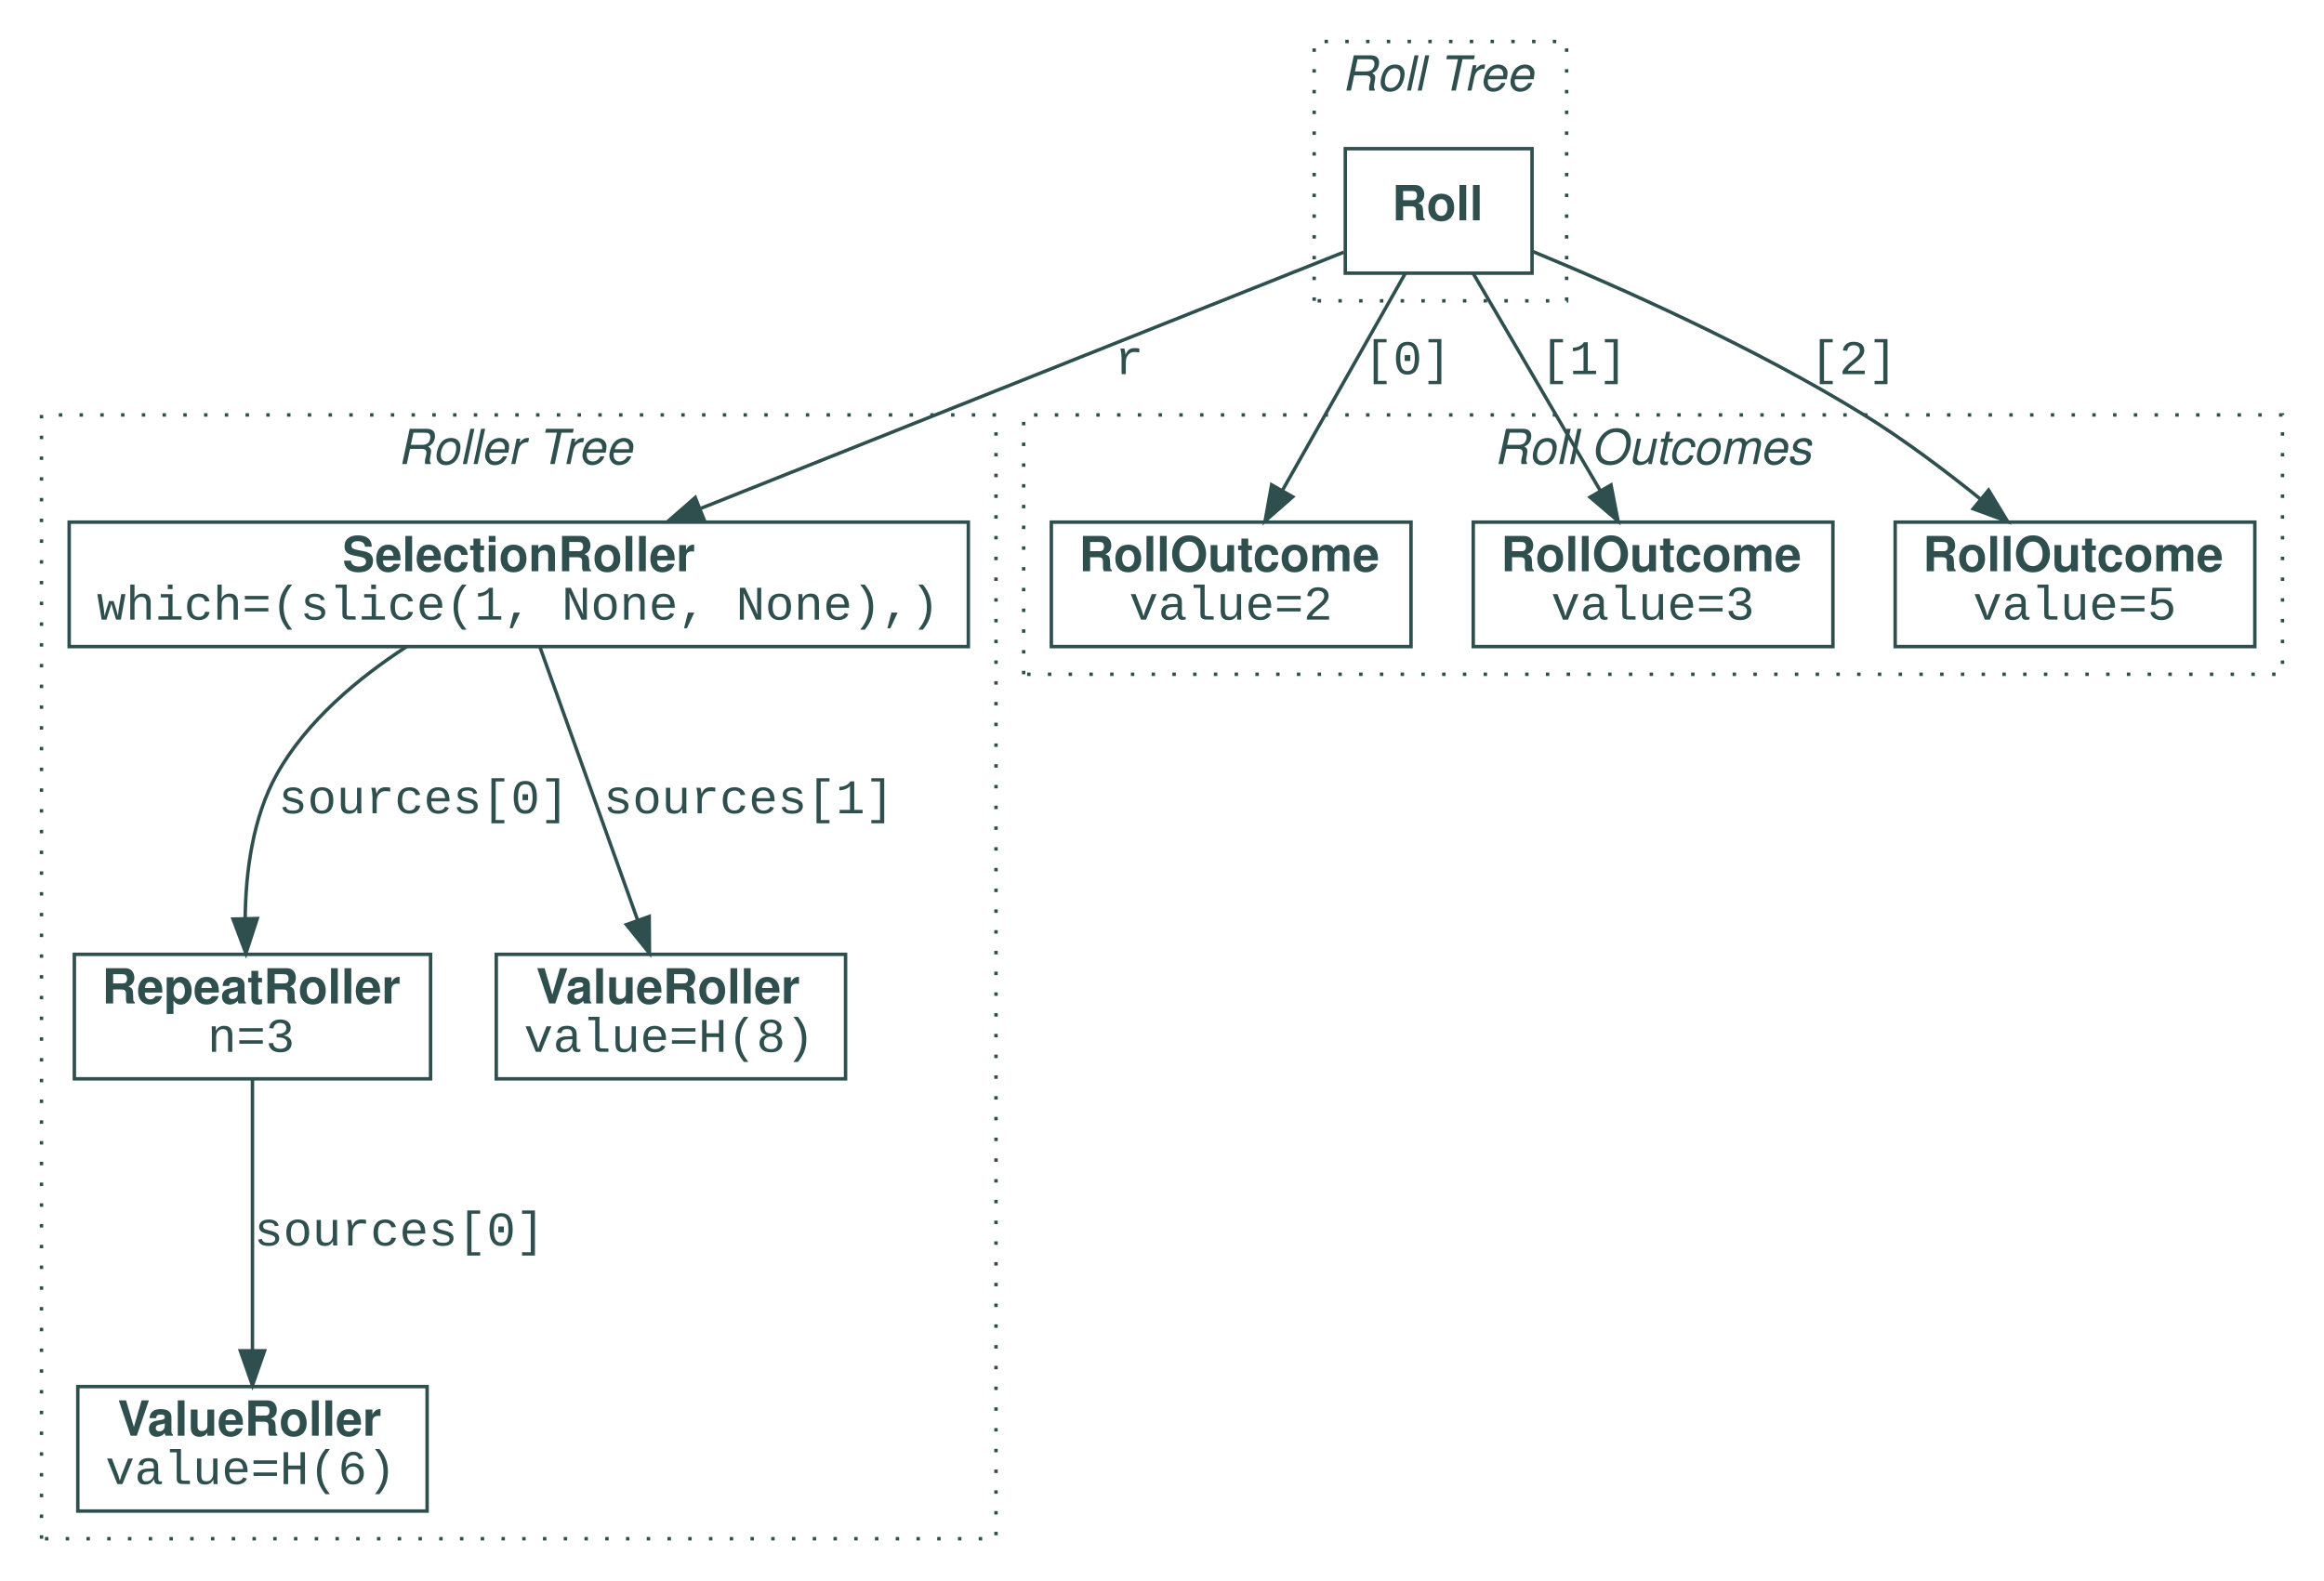
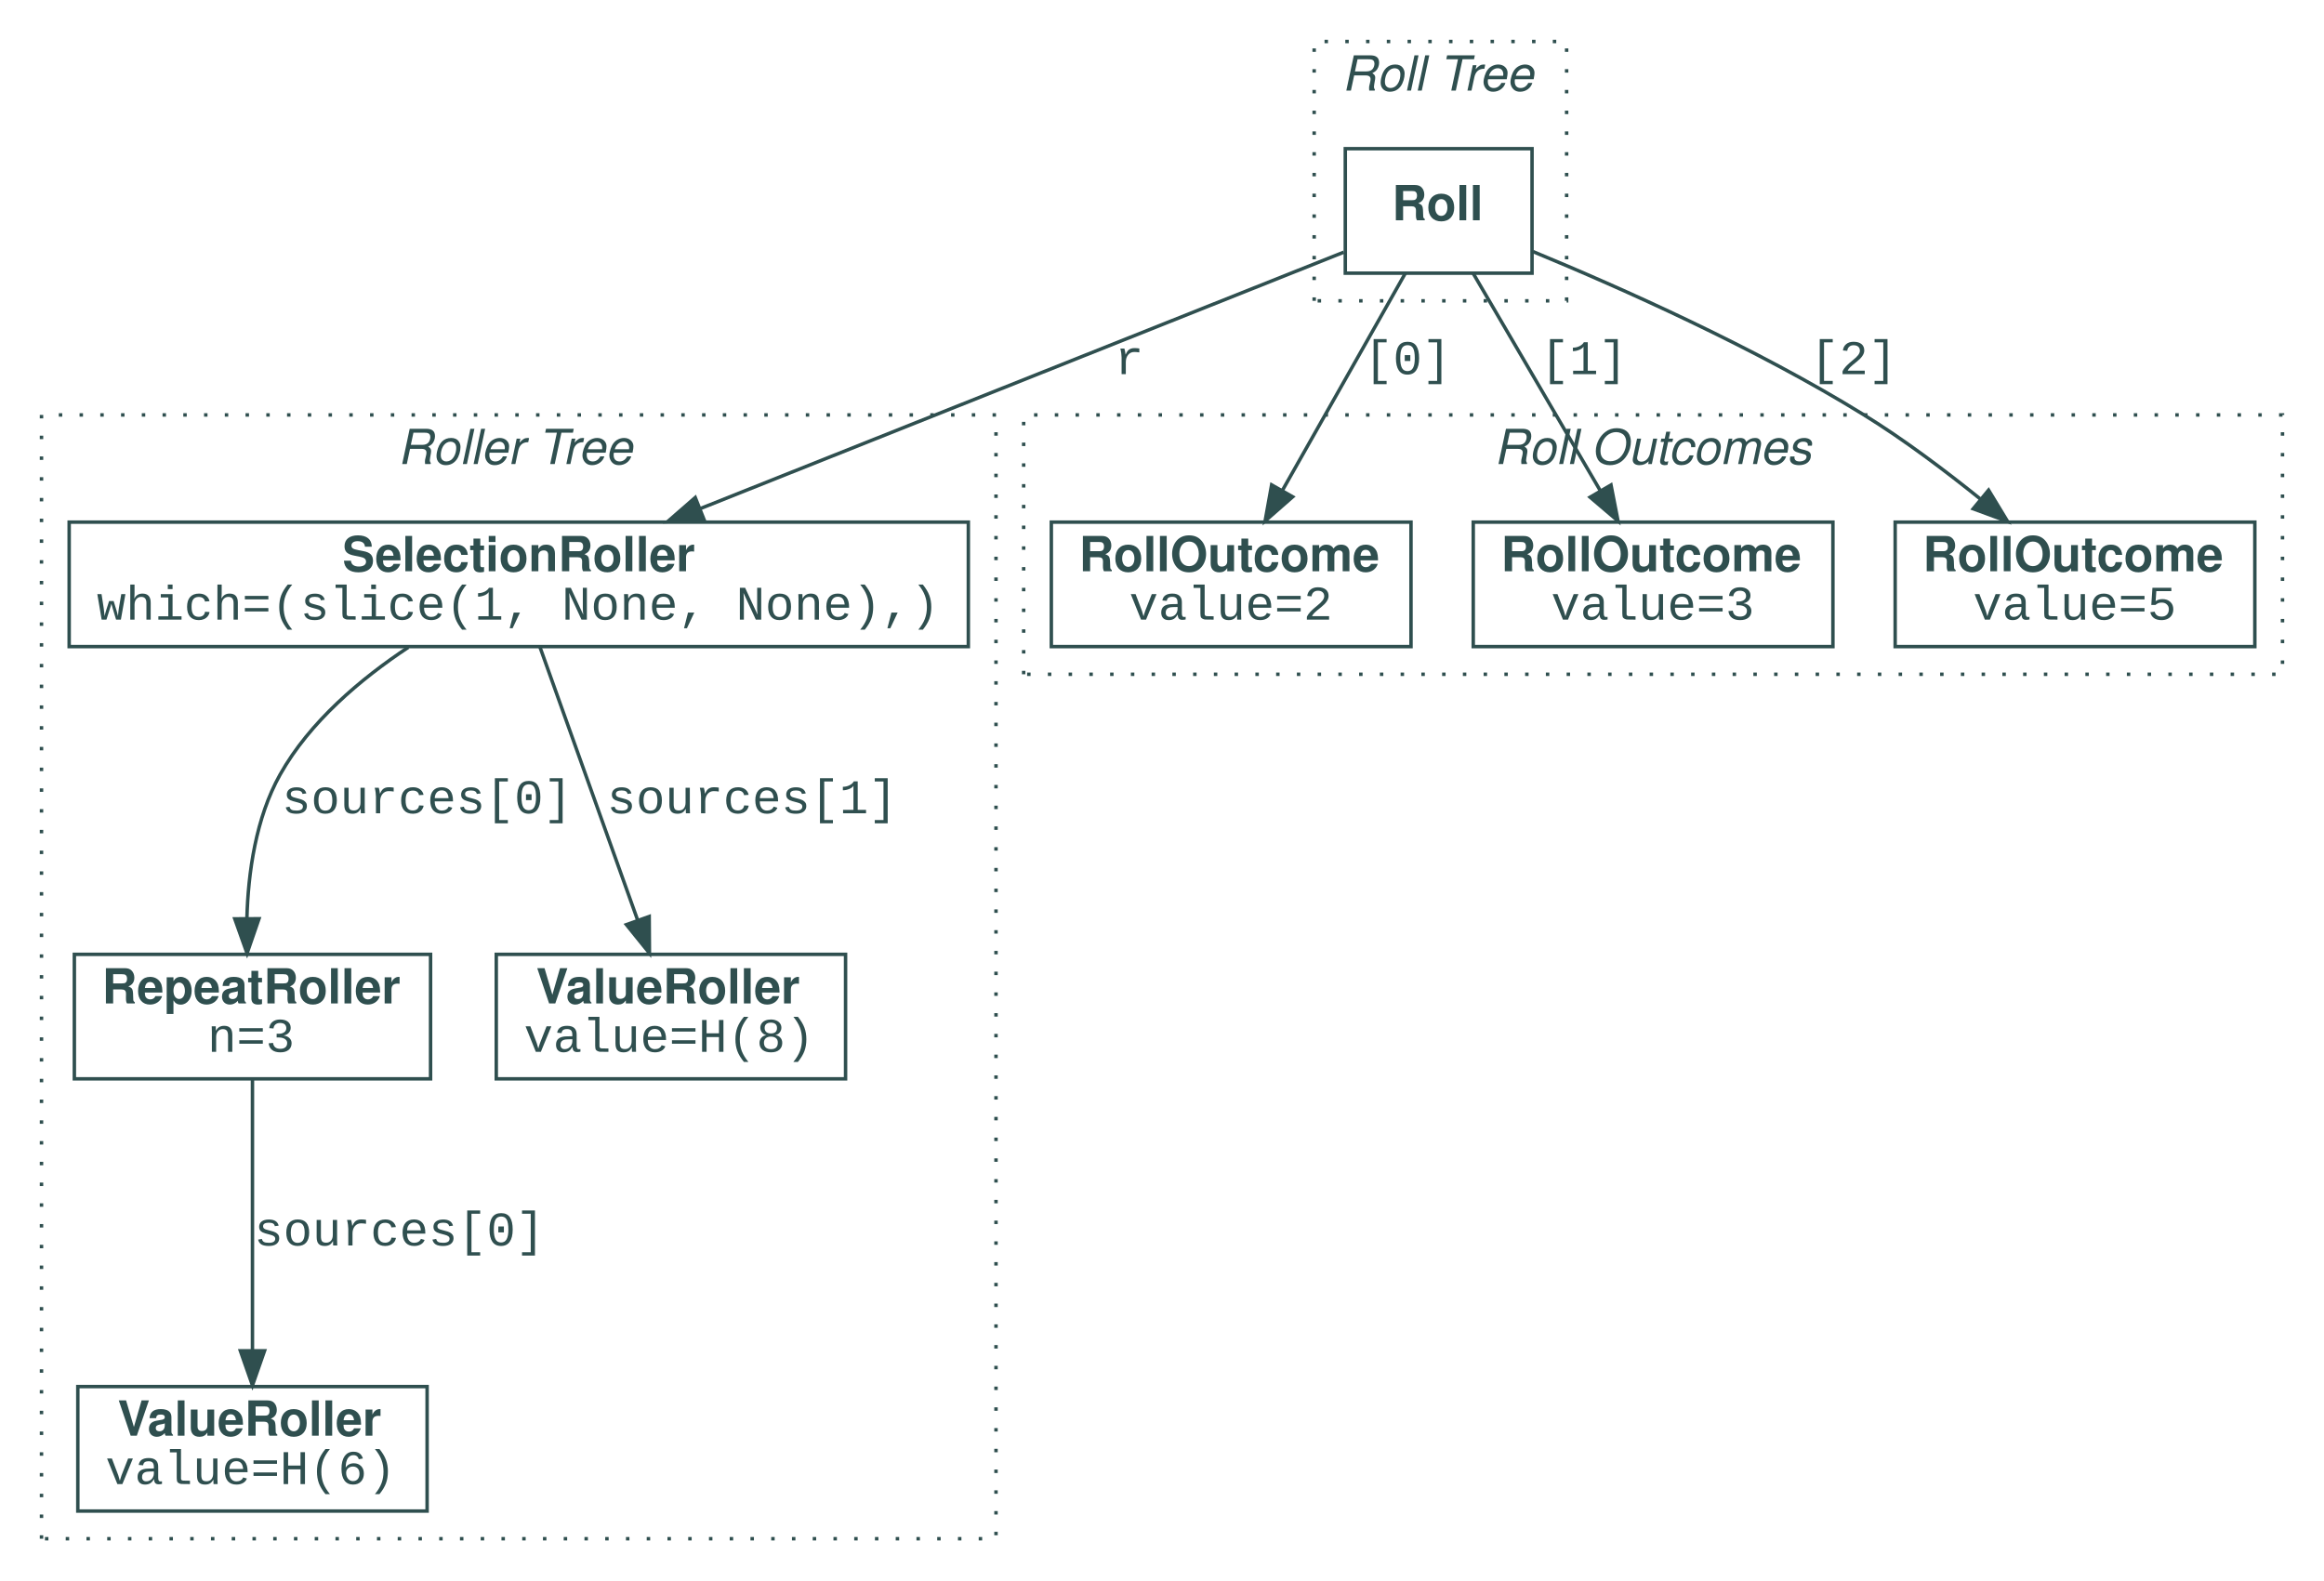
<svg xmlns="http://www.w3.org/2000/svg" width="672pt" height="457pt" viewBox="0.00 0.00 672.00 457.00">
  <g id="graph0" class="graph" transform="scale(1 1) rotate(0) translate(4 453)">
    <g id="clust1" class="cluster">
+       <polygon fill="transparent" stroke="DarkSlateGray" stroke-dasharray="1,5" points="376,-366 376,-441 449,-441 449,-366 376,-366" />
+       <text text-anchor="start" x="384" y="-426.8" font-family="Helvetica,sans-Serif" font-style="italic" font-size="14.00" fill="DarkSlateGray">Roll Tree</text>
+     </g>
+     <g id="clust2" class="cluster">
      <polygon fill="transparent" stroke="DarkSlateGray" stroke-dasharray="1,5" points="8,-8 8,-333 284,-333 284,-8 8,-8" />
      <text text-anchor="start" x="111" y="-318.8" font-family="Helvetica,sans-Serif" font-style="italic" font-size="14.00" fill="DarkSlateGray">Roller Tree</text>
-     </g>
-     <g id="clust2" class="cluster">
-       <polygon fill="transparent" stroke="DarkSlateGray" stroke-dasharray="1,5" points="376,-366 376,-441 449,-441 449,-366 376,-366" />
-       <text text-anchor="start" x="384" y="-426.8" font-family="Helvetica,sans-Serif" font-style="italic" font-size="14.00" fill="DarkSlateGray">Roll Tree</text>
    </g>
    <g id="clust3" class="cluster">
      <polygon fill="transparent" stroke="DarkSlateGray" stroke-dasharray="1,5" points="292,-258 292,-333 656,-333 656,-258 292,-258" />
      <text text-anchor="start" x="428" y="-318.8" font-family="Helvetica,sans-Serif" font-style="italic" font-size="14.00" fill="DarkSlateGray">Roll Outcomes</text>
    </g>
    <g id="node1" class="node">
      <polygon fill="none" stroke="DarkSlateGray" points="439,-410 385,-410 385,-374 439,-374 439,-410" />
      <text text-anchor="start" x="398.5" y="-389.3" font-family="Helvetica,sans-Serif" font-weight="bold" font-size="14.00" fill="DarkSlateGray">Roll</text>
    </g>
    <g id="node2" class="node">
      <polygon fill="none" stroke="DarkSlateGray" points="276,-302 16,-302 16,-266 276,-266 276,-302" />
      <text text-anchor="start" x="95" y="-287.8" font-family="Helvetica,sans-Serif" font-weight="bold" font-size="14.00" fill="DarkSlateGray">SelectionRoller</text>
      <text text-anchor="start" x="24" y="-273.8" font-family="Courier New" font-size="14.00" fill="DarkSlateGray">which=(slice(1, None, None),)</text>
    </g>
    <g id="edge1" class="edge">
      <path fill="none" stroke="DarkSlateGray" d="M384.54,-380.06C340.74,-362.6 254.35,-328.18 198.43,-305.89" />
      <polygon fill="DarkSlateGray" stroke="DarkSlateGray" points="199.63,-302.61 189.05,-302.15 197.04,-309.11 199.63,-302.61" />
      <text text-anchor="middle" x="322.5" y="-344.8" font-family="Courier New" font-size="14.00" fill="DarkSlateGray">r</text>
    </g>
    <g id="node3" class="node">
      <polygon fill="none" stroke="DarkSlateGray" points="404,-302 300,-302 300,-266 404,-266 404,-302" />
      <text text-anchor="start" x="308" y="-287.8" font-family="Helvetica,sans-Serif" font-weight="bold" font-size="14.00" fill="DarkSlateGray">RollOutcome</text>
      <text text-anchor="start" x="322.5" y="-273.8" font-family="Courier New" font-size="14.00" fill="DarkSlateGray">value=2</text>
    </g>
    <g id="edge2" class="edge">
      <path fill="none" stroke="DarkSlateGray" d="M402.36,-373.97C392.75,-356.99 377.87,-330.7 366.77,-311.09" />
      <polygon fill="DarkSlateGray" stroke="DarkSlateGray" points="369.79,-309.32 361.82,-302.34 363.7,-312.77 369.79,-309.32" />
      <text text-anchor="middle" x="403" y="-344.8" font-family="Courier New" font-size="14.00" fill="DarkSlateGray">[0]</text>
    </g>
    <g id="node4" class="node">
      <polygon fill="none" stroke="DarkSlateGray" points="526,-302 422,-302 422,-266 526,-266 526,-302" />
      <text text-anchor="start" x="430" y="-287.8" font-family="Helvetica,sans-Serif" font-weight="bold" font-size="14.00" fill="DarkSlateGray">RollOutcome</text>
      <text text-anchor="start" x="444.5" y="-273.8" font-family="Courier New" font-size="14.00" fill="DarkSlateGray">value=3</text>
    </g>
    <g id="edge3" class="edge">
      <path fill="none" stroke="DarkSlateGray" d="M421.96,-373.97C431.89,-356.99 447.27,-330.7 458.74,-311.09" />
      <polygon fill="DarkSlateGray" stroke="DarkSlateGray" points="461.83,-312.74 463.86,-302.34 455.79,-309.21 461.83,-312.74" />
      <text text-anchor="middle" x="454" y="-344.8" font-family="Courier New" font-size="14.00" fill="DarkSlateGray">[1]</text>
    </g>
    <g id="node5" class="node">
      <polygon fill="none" stroke="DarkSlateGray" points="648,-302 544,-302 544,-266 648,-266 648,-302" />
      <text text-anchor="start" x="552" y="-287.8" font-family="Helvetica,sans-Serif" font-weight="bold" font-size="14.00" fill="DarkSlateGray">RollOutcome</text>
      <text text-anchor="start" x="566.5" y="-273.8" font-family="Courier New" font-size="14.00" fill="DarkSlateGray">value=5</text>
    </g>
    <g id="edge4" class="edge">
      <path fill="none" stroke="DarkSlateGray" d="M439.3,-380.23C464.85,-369.67 503.67,-352.37 535,-333 546.58,-325.84 558.51,-316.86 568.73,-308.61" />
      <polygon fill="DarkSlateGray" stroke="DarkSlateGray" points="571.01,-311.26 576.5,-302.2 566.56,-305.86 571.01,-311.26" />
      <text text-anchor="middle" x="532" y="-344.8" font-family="Courier New" font-size="14.00" fill="DarkSlateGray">[2]</text>
    </g>
    <g id="node6" class="node">
      <polygon fill="none" stroke="DarkSlateGray" points="120.5,-177 17.5,-177 17.5,-141 120.5,-141 120.5,-177" />
      <text text-anchor="start" x="25.5" y="-162.8" font-family="Helvetica,sans-Serif" font-weight="bold" font-size="14.00" fill="DarkSlateGray">RepeatRoller</text>
      <text text-anchor="start" x="56" y="-148.8" font-family="Courier New" font-size="14.00" fill="DarkSlateGray">n=3</text>
    </g>
    <g id="edge5" class="edge">
-       <path fill="none" stroke="DarkSlateGray" d="M113.49,-265.94C99.57,-256.89 84.58,-244.43 76,-229 69.03,-216.46 67.03,-200.65 66.89,-187.32" />
-       <polygon fill="DarkSlateGray" stroke="DarkSlateGray" points="70.39,-187.36 67.11,-177.28 63.39,-187.2 70.39,-187.36" />
-       <text text-anchor="middle" x="118.5" y="-217.8" font-family="Courier New" font-size="14.00" fill="DarkSlateGray">sources[0]</text>
+       <path fill="none" stroke="DarkSlateGray" d="M114.05,-265.79C100.35,-256.7 85.56,-244.26 77,-229 69.97,-216.47 67.75,-200.65 67.39,-187.33" />
+       <polygon fill="DarkSlateGray" stroke="DarkSlateGray" points="70.89,-187.3 67.44,-177.29 63.89,-187.27 70.89,-187.3" />
+       <text text-anchor="middle" x="119.5" y="-217.8" font-family="Courier New" font-size="14.00" fill="DarkSlateGray">sources[0]</text>
    </g>
    <g id="node7" class="node">
      <polygon fill="none" stroke="DarkSlateGray" points="240.5,-177 139.5,-177 139.5,-141 240.5,-141 240.5,-177" />
      <text text-anchor="start" x="151" y="-162.8" font-family="Helvetica,sans-Serif" font-weight="bold" font-size="14.00" fill="DarkSlateGray">ValueRoller</text>
      <text text-anchor="start" x="147.5" y="-148.8" font-family="Courier New" font-size="14.00" fill="DarkSlateGray">value=H(8)</text>
    </g>
    <g id="edge6" class="edge">
      <path fill="none" stroke="DarkSlateGray" d="M152.12,-265.9C159.43,-245.45 171.76,-210.99 180.36,-186.95" />
      <polygon fill="DarkSlateGray" stroke="DarkSlateGray" points="183.72,-187.95 183.79,-177.35 177.13,-185.59 183.72,-187.95" />
-       <text text-anchor="middle" x="212.5" y="-217.8" font-family="Courier New" font-size="14.00" fill="DarkSlateGray">sources[1]</text>
+       <text text-anchor="middle" x="213.5" y="-217.8" font-family="Courier New" font-size="14.00" fill="DarkSlateGray">sources[1]</text>
    </g>
    <g id="node8" class="node">
      <polygon fill="none" stroke="DarkSlateGray" points="119.5,-52 18.5,-52 18.5,-16 119.5,-16 119.5,-52" />
      <text text-anchor="start" x="30" y="-37.8" font-family="Helvetica,sans-Serif" font-weight="bold" font-size="14.00" fill="DarkSlateGray">ValueRoller</text>
      <text text-anchor="start" x="26.5" y="-23.8" font-family="Courier New" font-size="14.00" fill="DarkSlateGray">value=H(6)</text>
    </g>
    <g id="edge7" class="edge">
      <path fill="none" stroke="DarkSlateGray" d="M69,-140.9C69,-120.63 69,-86.6 69,-62.59" />
      <polygon fill="DarkSlateGray" stroke="DarkSlateGray" points="72.5,-62.35 69,-52.35 65.5,-62.35 72.5,-62.35" />
      <text text-anchor="middle" x="111.5" y="-92.8" font-family="Courier New" font-size="14.00" fill="DarkSlateGray">sources[0]</text>
    </g>
  </g>
</svg>
